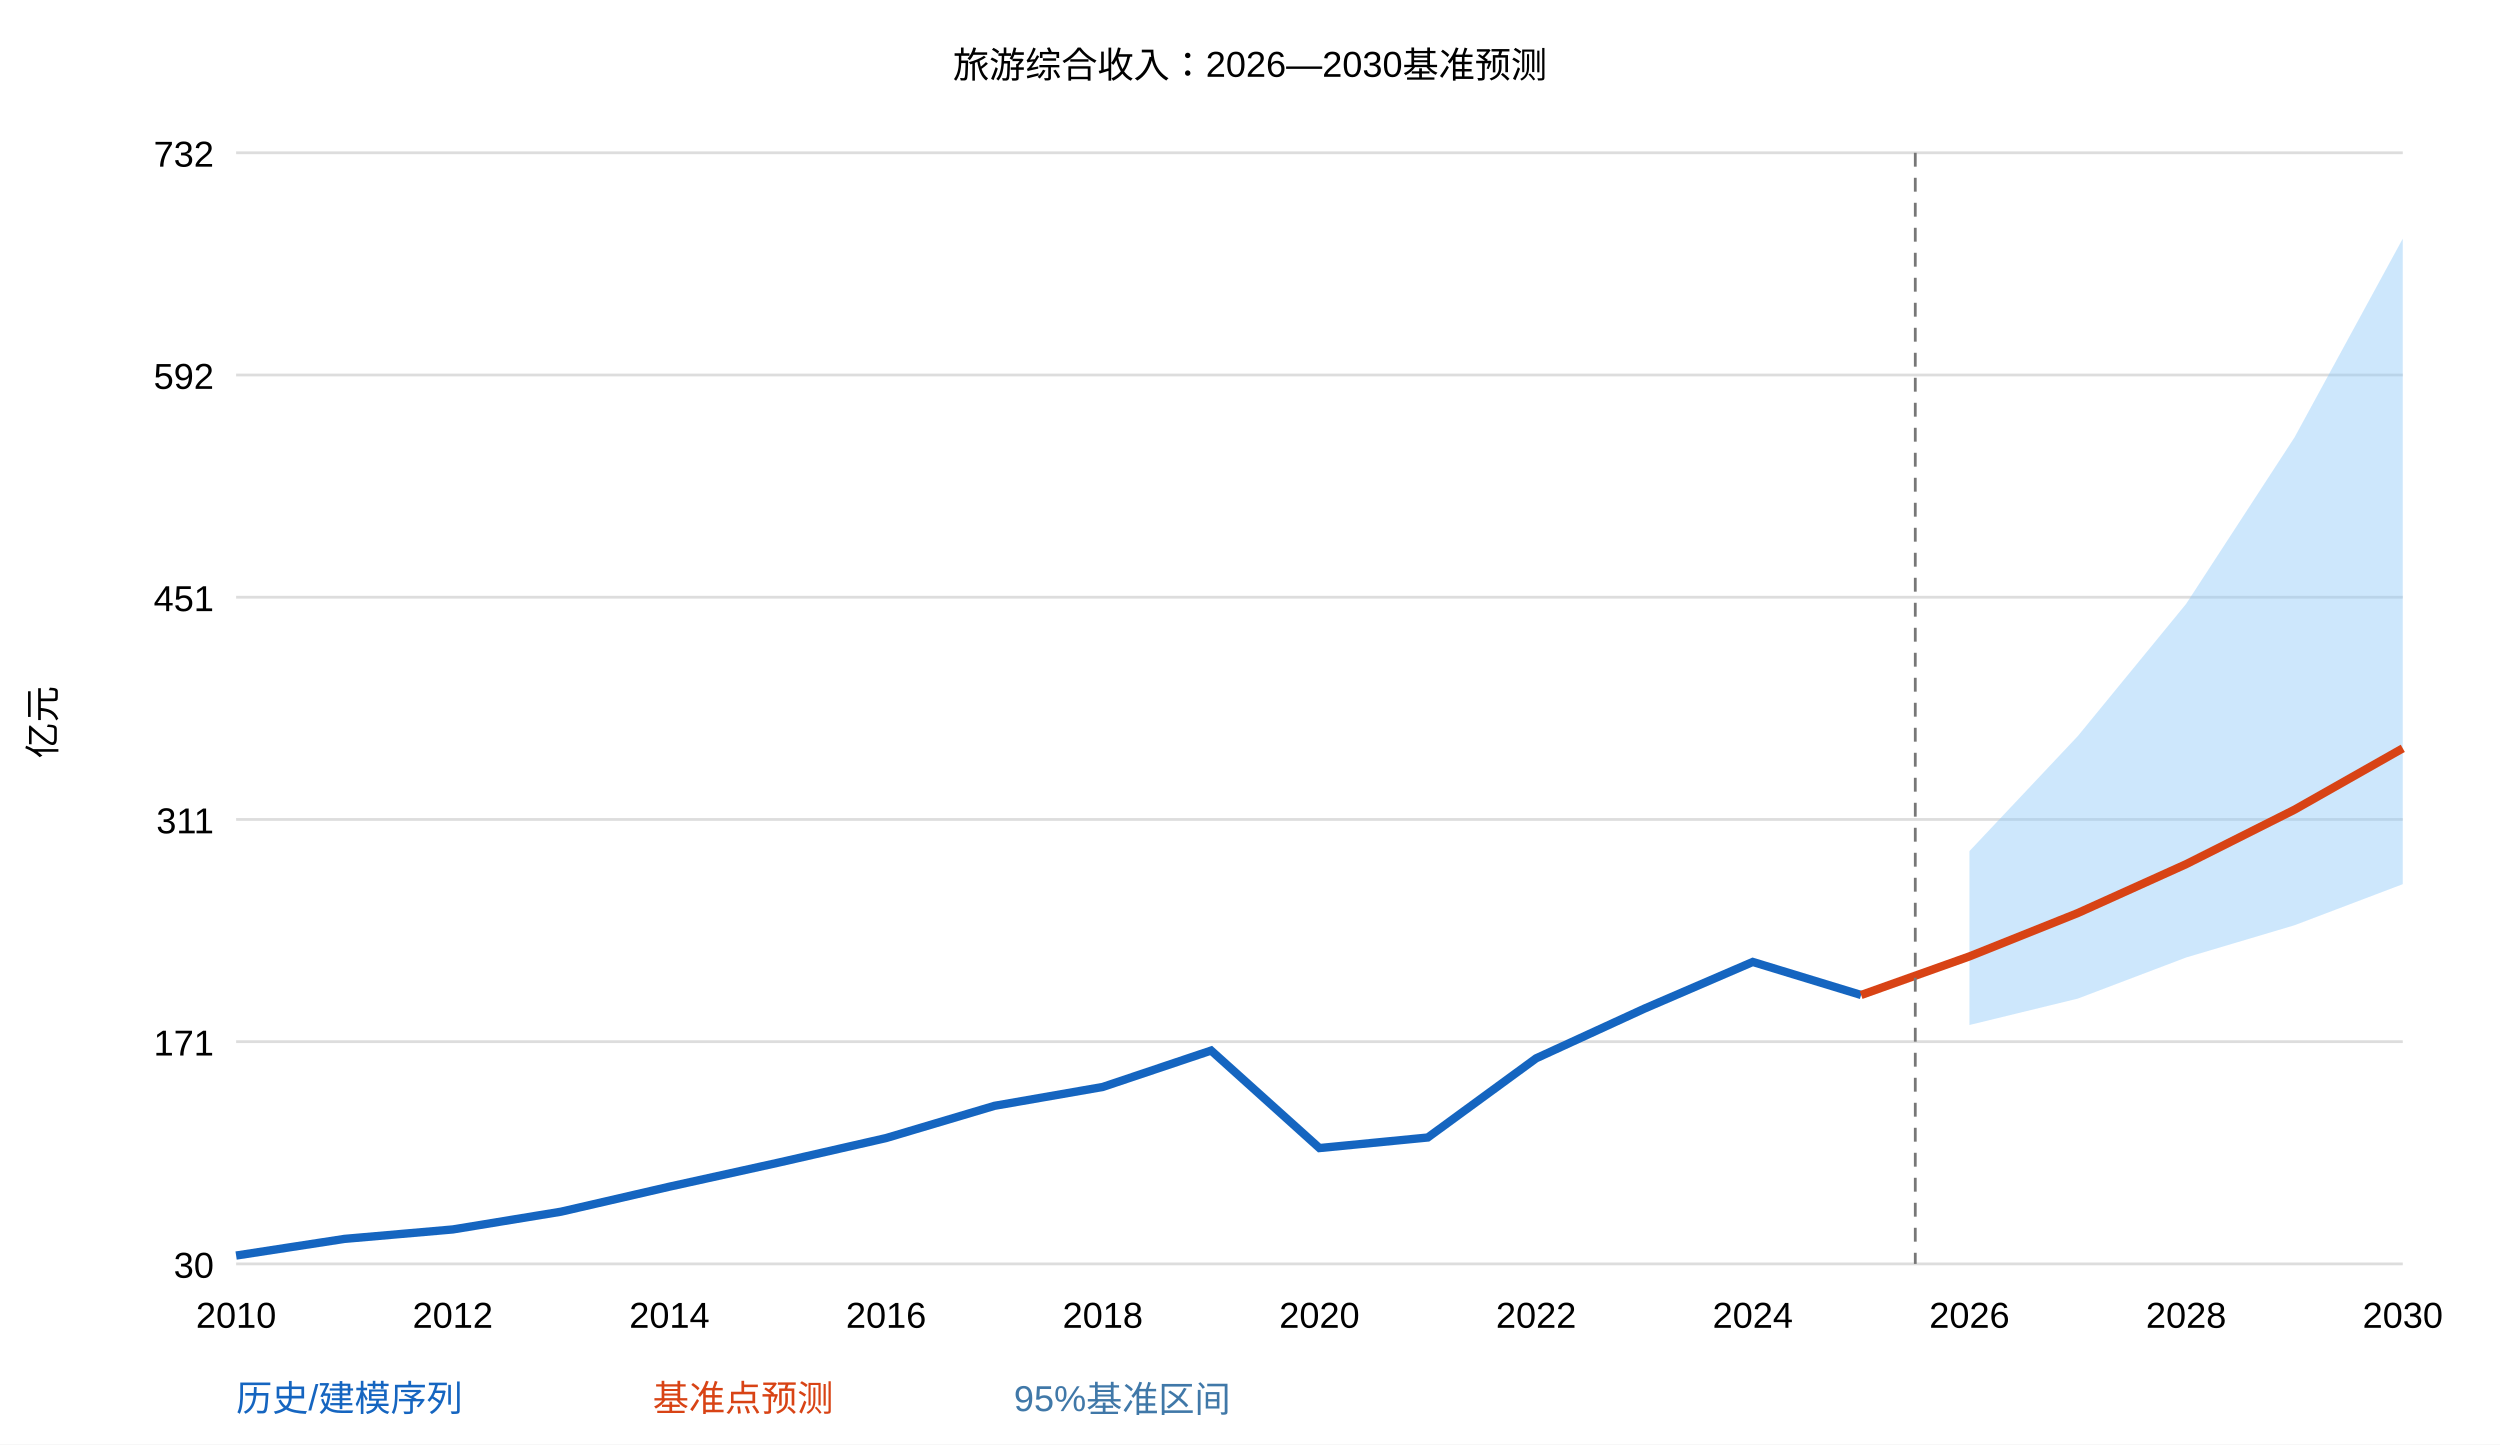
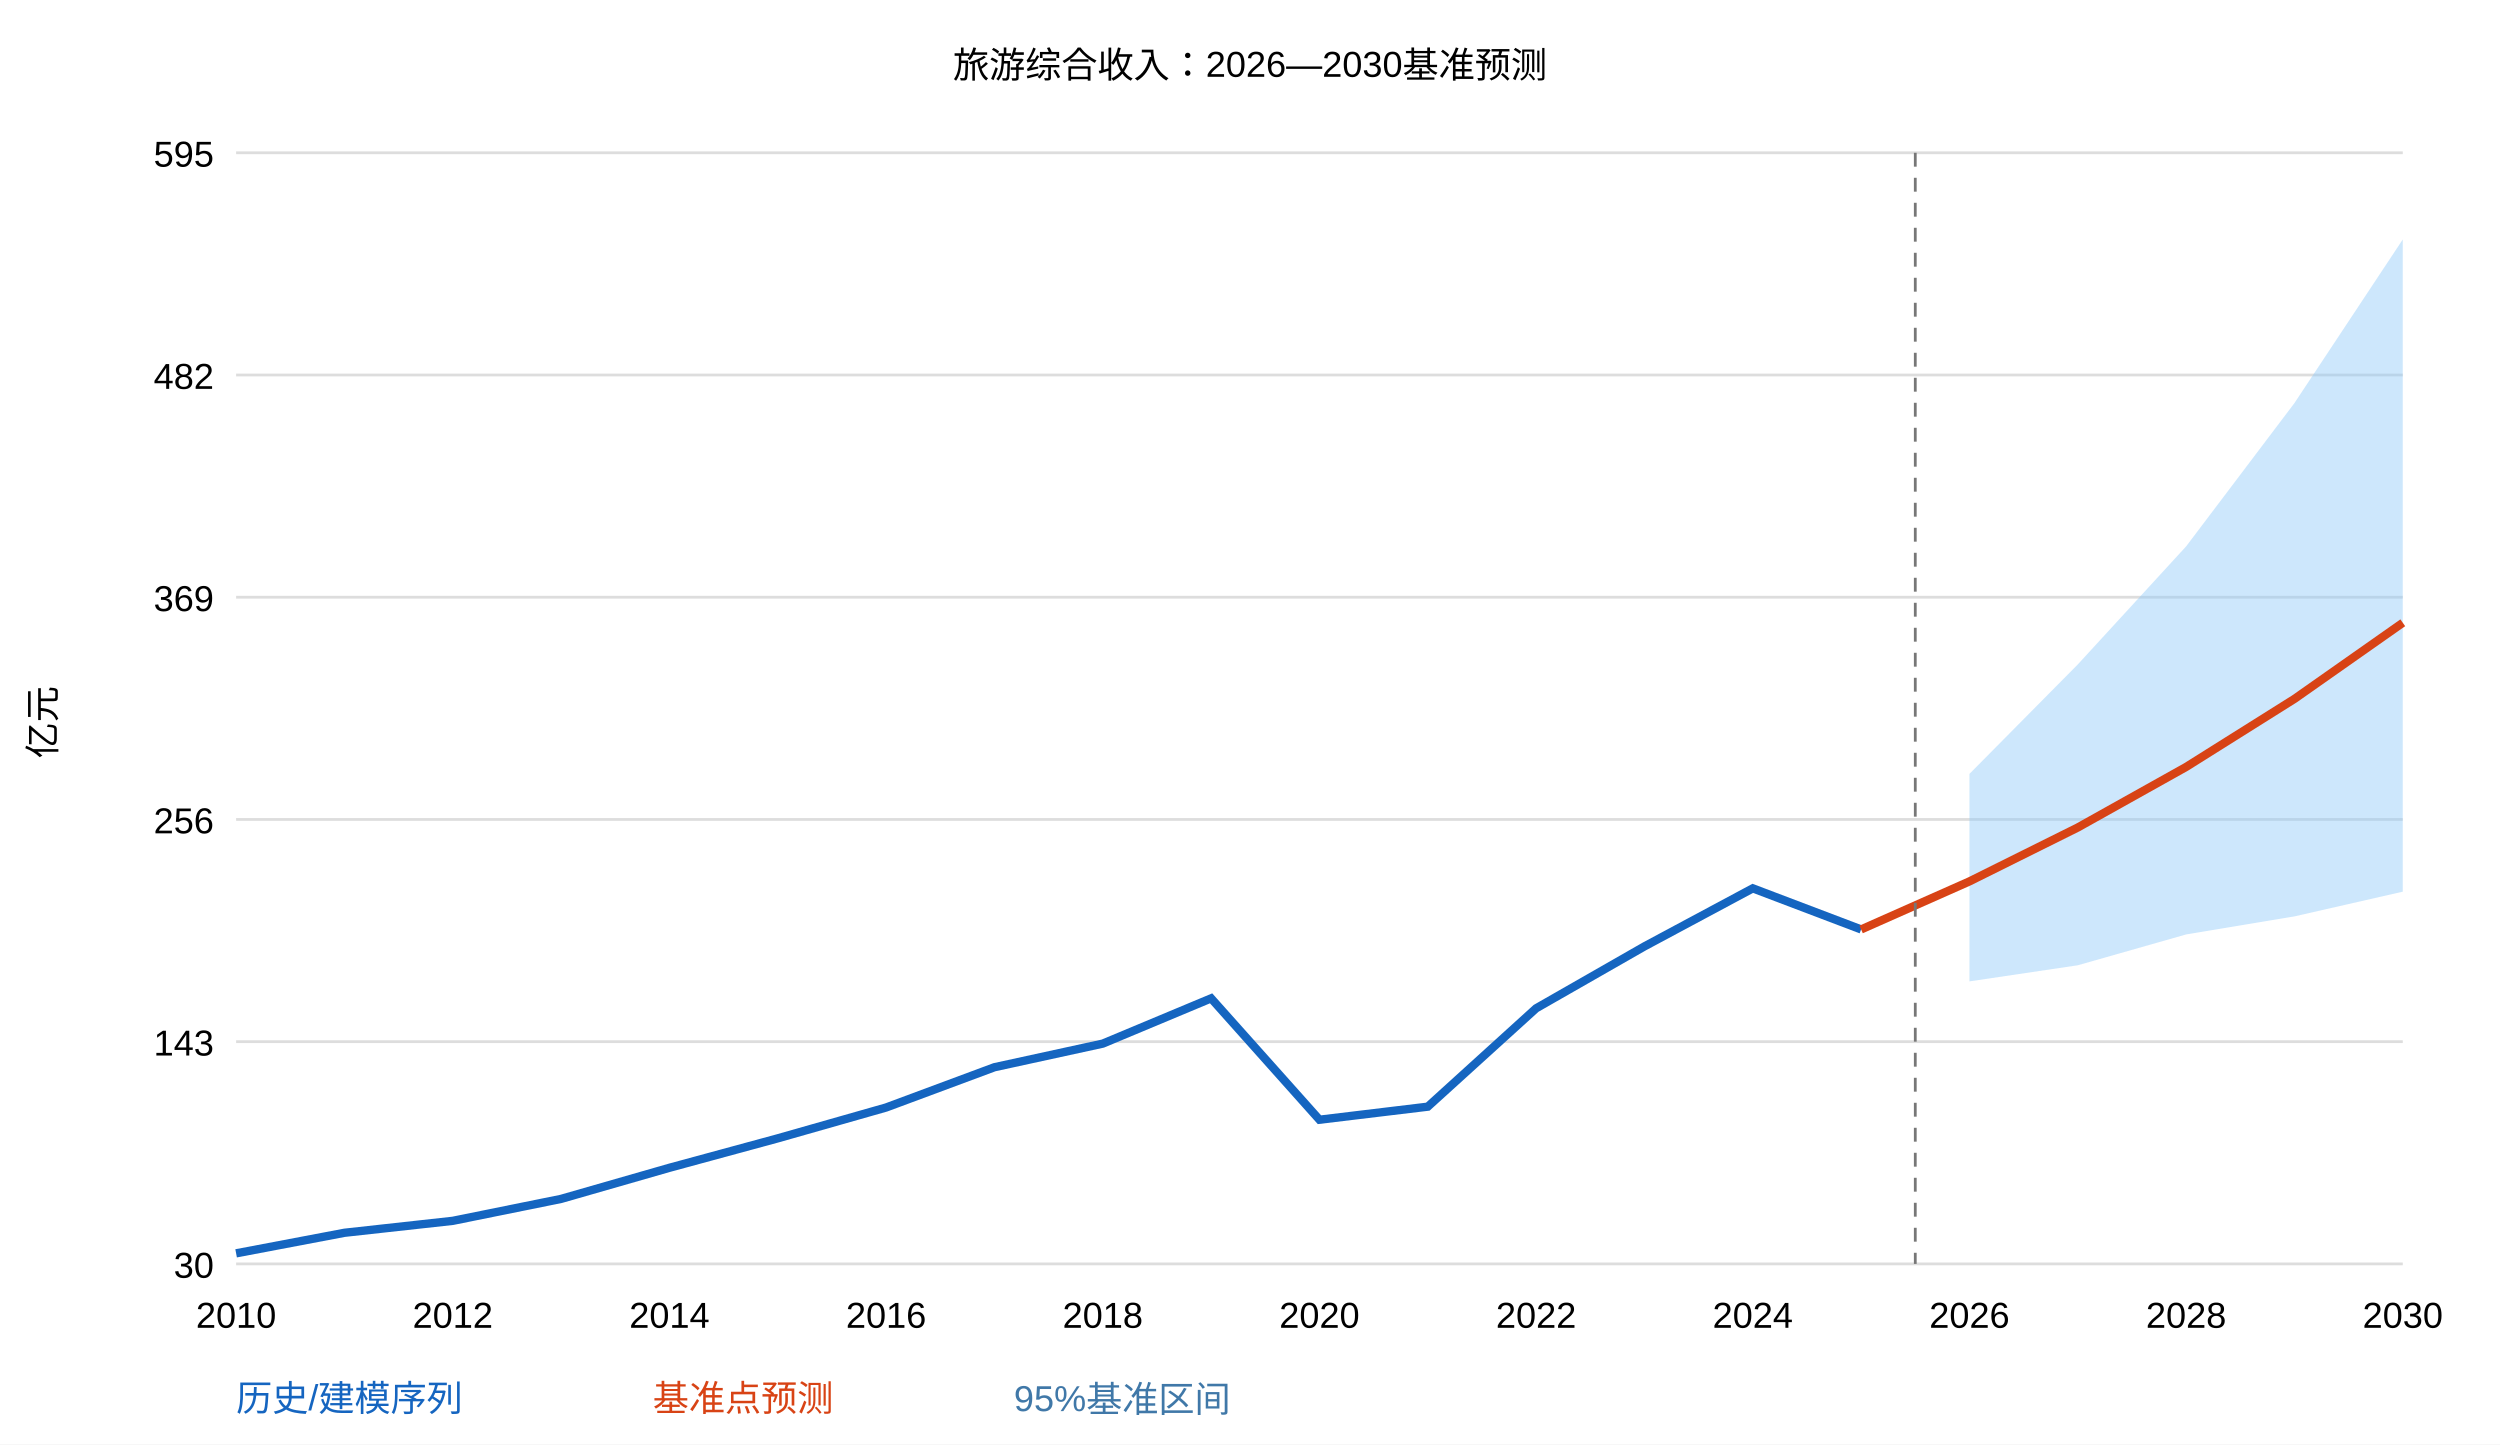
<svg xmlns="http://www.w3.org/2000/svg" width="900" height="520">
  <rect width="100%" height="100%" fill="white" />
  <style>text{font-family:Microsoft YaHei,Arial;font-size:13px}</style>
  <text x="450.0" y="28" text-anchor="middle" font-size="19">旅游综合收入：2026—2030基准预测</text>
  <line x1="85" y1="455.0" x2="865" y2="455.0" stroke="#ddd" />
  <text x="77" y="460.0" text-anchor="end">30</text>
  <line x1="85" y1="375.0" x2="865" y2="375.0" stroke="#ddd" />
-   <text x="77" y="380.0" text-anchor="end">171</text>
+   <text x="77" y="380.0" text-anchor="end">143</text>
  <line x1="85" y1="295" x2="865" y2="295" stroke="#ddd" />
-   <text x="77" y="300" text-anchor="end">311</text>
+   <text x="77" y="300" text-anchor="end">256</text>
  <line x1="85" y1="215" x2="865" y2="215" stroke="#ddd" />
-   <text x="77" y="220" text-anchor="end">451</text>
-   <line x1="85" y1="135.0" x2="865" y2="135.0" stroke="#ddd" />
-   <text x="77" y="140.0" text-anchor="end">592</text>
+   <text x="77" y="220" text-anchor="end">369</text>
+   <line x1="85" y1="135" x2="865" y2="135" stroke="#ddd" />
+   <text x="77" y="140" text-anchor="end">482</text>
  <line x1="85" y1="55.0" x2="865" y2="55.0" stroke="#ddd" />
-   <text x="77" y="60.0" text-anchor="end">732</text>
+   <text x="77" y="60.0" text-anchor="end">595</text>
  <text x="85.0" y="478" text-anchor="middle">2010</text>
  <text x="163.0" y="478" text-anchor="middle">2012</text>
  <text x="241.0" y="478" text-anchor="middle">2014</text>
  <text x="319.0" y="478" text-anchor="middle">2016</text>
  <text x="397.0" y="478" text-anchor="middle">2018</text>
  <text x="475.0" y="478" text-anchor="middle">2020</text>
  <text x="553.0" y="478" text-anchor="middle">2022</text>
  <text x="631.0" y="478" text-anchor="middle">2024</text>
  <text x="709.0" y="478" text-anchor="middle">2026</text>
  <text x="787.0" y="478" text-anchor="middle">2028</text>
  <text x="865.0" y="478" text-anchor="middle">2030</text>
-   <polygon points="709.0,369.0 748.0,359.5 787.0,344.7 826.0,333.1 865.0,318.3 865.0,85.9 826.0,157.5 787.0,217.4 748.0,265.0 709.0,306.4" fill="#90CAF9" opacity=".45" />
-   <polyline points="85.0,452.0 124.0,446.0 163.0,442.6 202.0,436.2 241.0,427.2 280.0,418.6 319.0,409.7 358.0,398.1 397.0,391.3 436.0,378.2 475.0,413.3 514.0,409.5 553.0,381.0 592.0,363.1 631.0,346.3 670.0,358.2" fill="none" stroke="#1565C0" stroke-width="3" />
-   <polyline points="670.0,358.2 709.0,344.3 748.0,328.7 787.0,311.1 826.0,291.5 865.0,269.4" fill="none" stroke="#D84315" stroke-width="3" />
+   <polygon points="709.0,353.3 748.0,347.5 787.0,336.4 826.0,329.9 865.0,321.0 865.0,86.2 826.0,145.1 787.0,196.7 748.0,239.2 709.0,278.6" fill="#90CAF9" opacity=".45" />
+   <polyline points="85.0,451.2 124.0,443.8 163.0,439.5 202.0,431.6 241.0,420.4 280.0,409.8 319.0,398.7 358.0,384.2 397.0,375.7 436.0,359.4 475.0,403.1 514.0,398.4 553.0,363.0 592.0,340.7 631.0,319.8 670.0,334.6" fill="none" stroke="#1565C0" stroke-width="3" />
+   <polyline points="670.0,334.6 709.0,317.3 748.0,297.9 787.0,276.1 826.0,251.6 865.0,224.2" fill="none" stroke="#D84315" stroke-width="3" />
  <line x1="689.5" y1="55" x2="689.5" y2="455" stroke="#777" stroke-dasharray="5 4" />
  <text transform="translate(20 260.0) rotate(-90)" text-anchor="middle">亿元</text>
  <text x="85" y="508" fill="#1565C0">历史/建模序列</text>
  <text x="235" y="508" fill="#D84315">基准点预测</text>
  <text x="365" y="508" fill="#4078A8">95%基准区间</text>
</svg>
